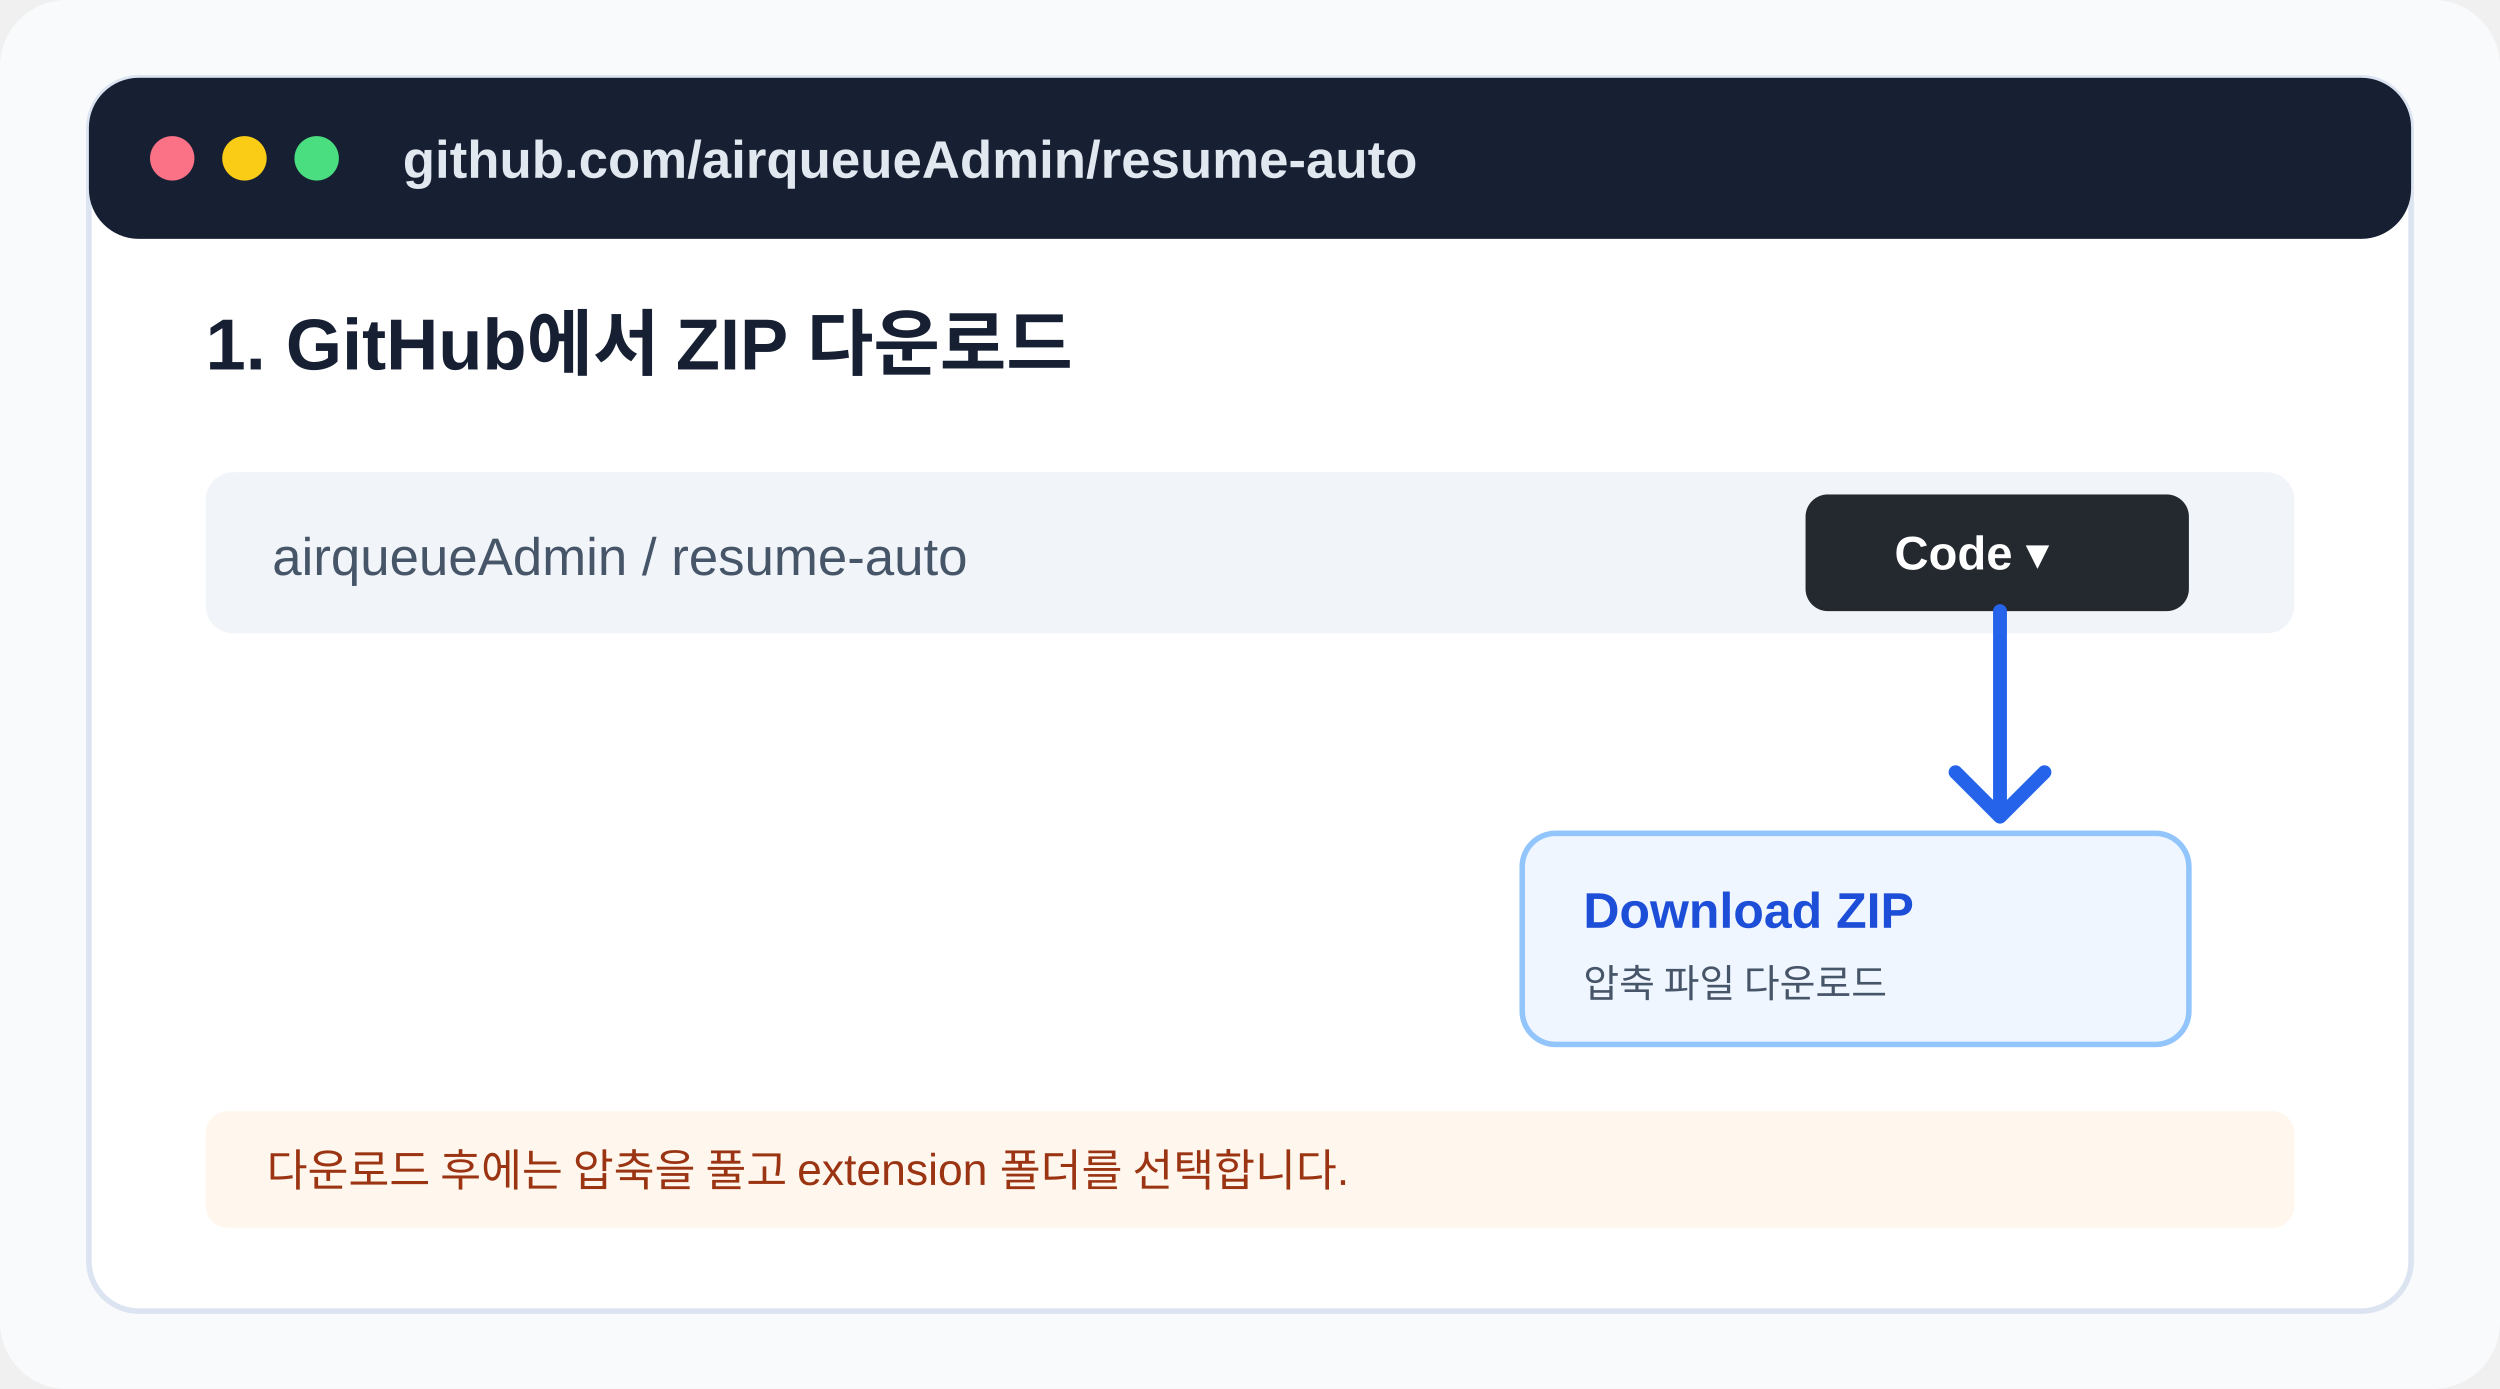
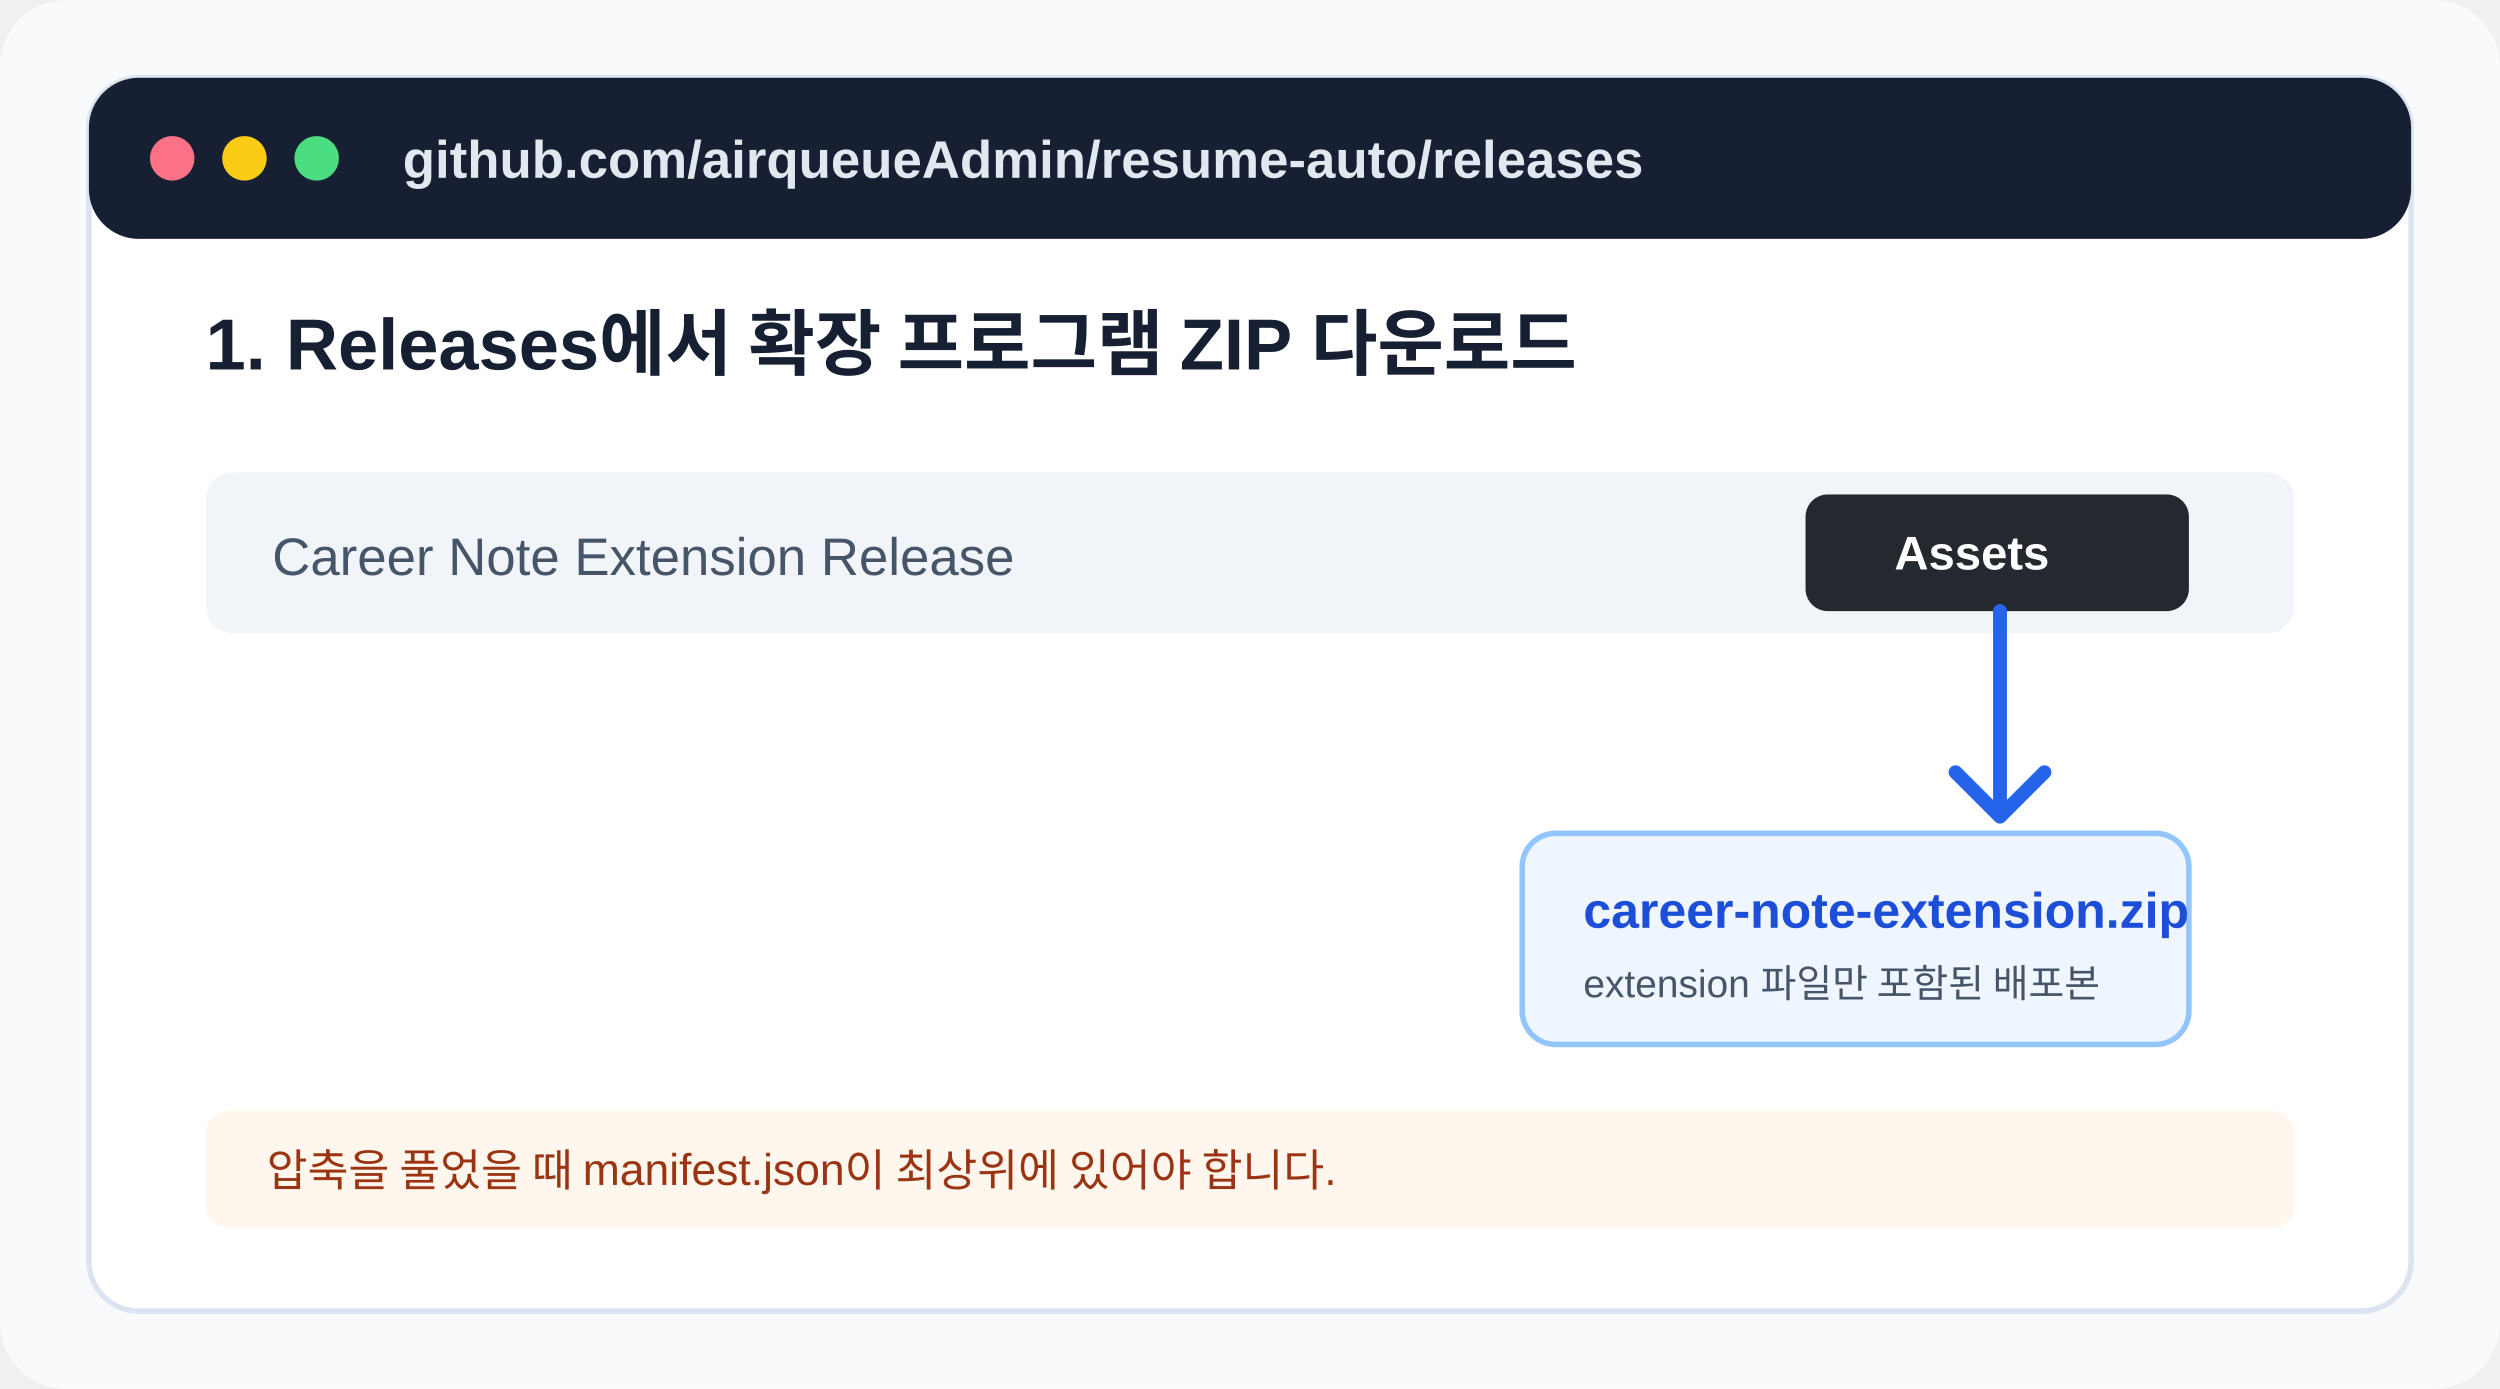
<svg xmlns="http://www.w3.org/2000/svg" width="900" height="500" viewBox="0 0 900 500" role="img" aria-labelledby="title desc">
  <rect width="900" height="500" rx="24" fill="#f8fafc" />
  <rect x="32" y="28" width="836" height="444" rx="18" fill="#ffffff" stroke="#dbe4f0" stroke-width="2" />
  <rect x="32" y="28" width="836" height="58" rx="18" fill="#172033" />
  <circle cx="62" cy="57" r="8" fill="#fb7185" />
  <circle cx="88" cy="57" r="8" fill="#facc15" />
  <circle cx="114" cy="57" r="8" fill="#4ade80" />
-   <text x="145" y="64" fill="#e2e8f0" font-family="Arial, sans-serif" font-size="19" font-weight="700">github.com/airqueueAdmin/resume-auto</text>
-   <text x="74" y="133" fill="#172033" font-family="Arial, sans-serif" font-size="26" font-weight="700">1. GitHub에서 ZIP 다운로드</text>
+   <text x="145" y="64" fill="#e2e8f0" font-family="Arial, sans-serif" font-size="19" font-weight="700">github.com/airqueueAdmin/resume-auto/releases</text>
+   <text x="74" y="133" fill="#172033" font-family="Arial, sans-serif" font-size="26" font-weight="700">1. Releases에서 확장 프로그램 ZIP 다운로드</text>
  <rect x="74" y="170" width="752" height="58" rx="10" fill="#f1f5f9" />
-   <text x="98" y="207" fill="#475569" font-family="Arial, sans-serif" font-size="19">airqueueAdmin / resume-auto</text>
+   <text x="98" y="207" fill="#475569" font-family="Arial, sans-serif" font-size="19">Career Note Extension Release</text>
  <rect x="650" y="178" width="138" height="42" rx="8" fill="#24292f" />
-   <text x="682" y="205" fill="#ffffff" font-family="Arial, sans-serif" font-size="17" font-weight="700">Code ▾</text>
+   <text x="682" y="205" fill="#ffffff" font-family="Arial, sans-serif" font-size="17" font-weight="700">Assets</text>
  <path d="M720 220 L720 292" stroke="#2563eb" stroke-width="5" stroke-linecap="round" />
  <path d="M704 278 L720 294 L736 278" fill="none" stroke="#2563eb" stroke-width="5" stroke-linecap="round" stroke-linejoin="round" />
  <rect x="548" y="300" width="240" height="76" rx="12" fill="#eff6ff" stroke="#93c5fd" stroke-width="2" />
-   <text x="570" y="334" fill="#1d4ed8" font-family="Arial, sans-serif" font-size="18" font-weight="700">Download ZIP</text>
-   <text x="570" y="359" fill="#475569" font-family="Arial, sans-serif" font-size="14">압축 파일 다운로드</text>
+   <text x="570" y="334" fill="#1d4ed8" font-family="Arial, sans-serif" font-size="18" font-weight="700">career-note-extension.zip</text>
+   <text x="570" y="359" fill="#475569" font-family="Arial, sans-serif" font-size="14">extension 파일만 포함된 배포본</text>
  <rect x="74" y="400" width="752" height="42" rx="8" fill="#fff7ed" />
-   <text x="96" y="427" fill="#9a3412" font-family="Arial, sans-serif" font-size="16">다운로드 후에는 압축을 풀고 extension 폴더를 선택합니다.</text>
+   <text x="96" y="427" fill="#9a3412" font-family="Arial, sans-serif" font-size="16">압축을 풀었을 때 manifest.json이 최상위에 있어야 합니다.</text>
</svg>
